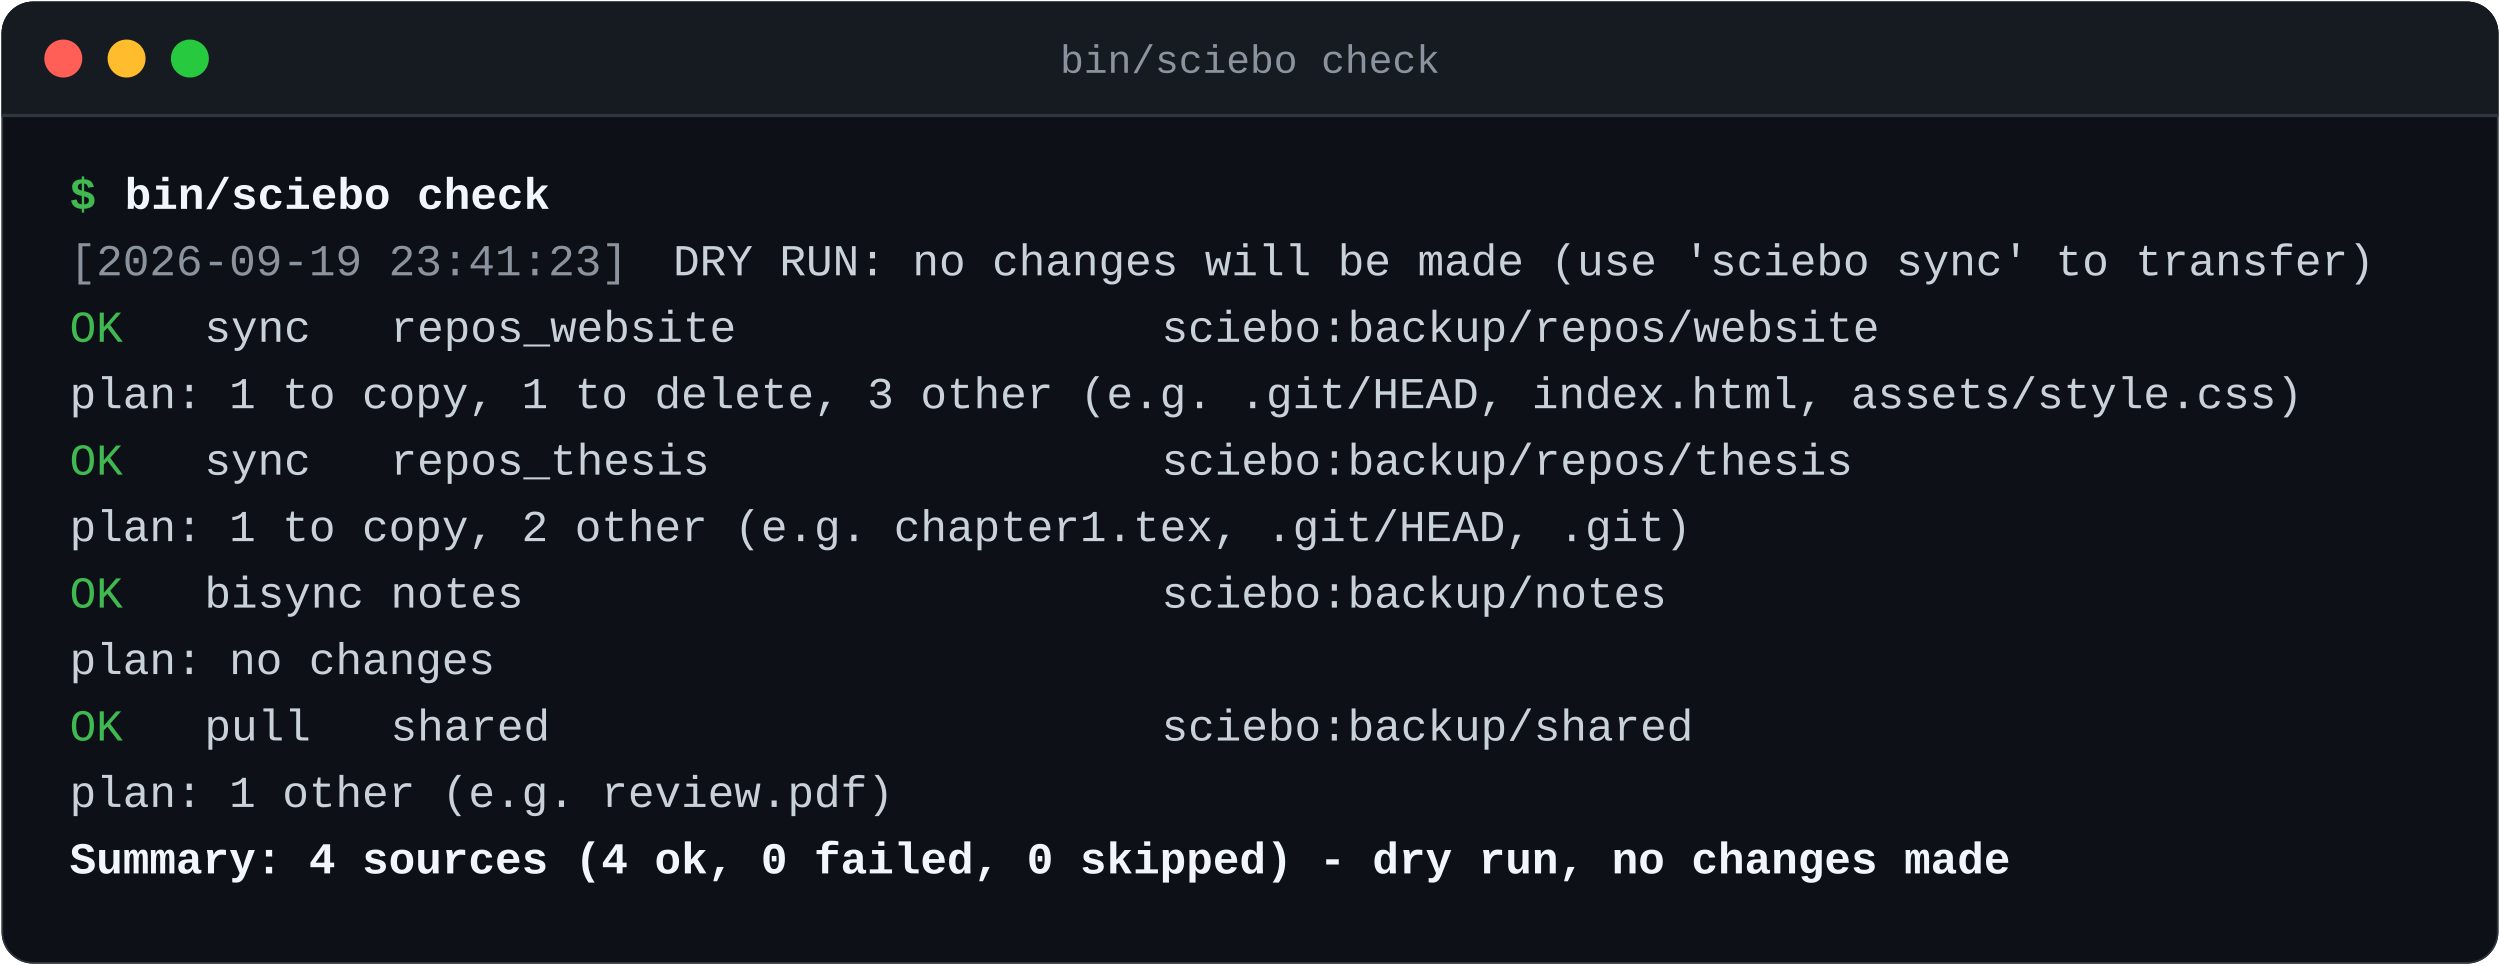
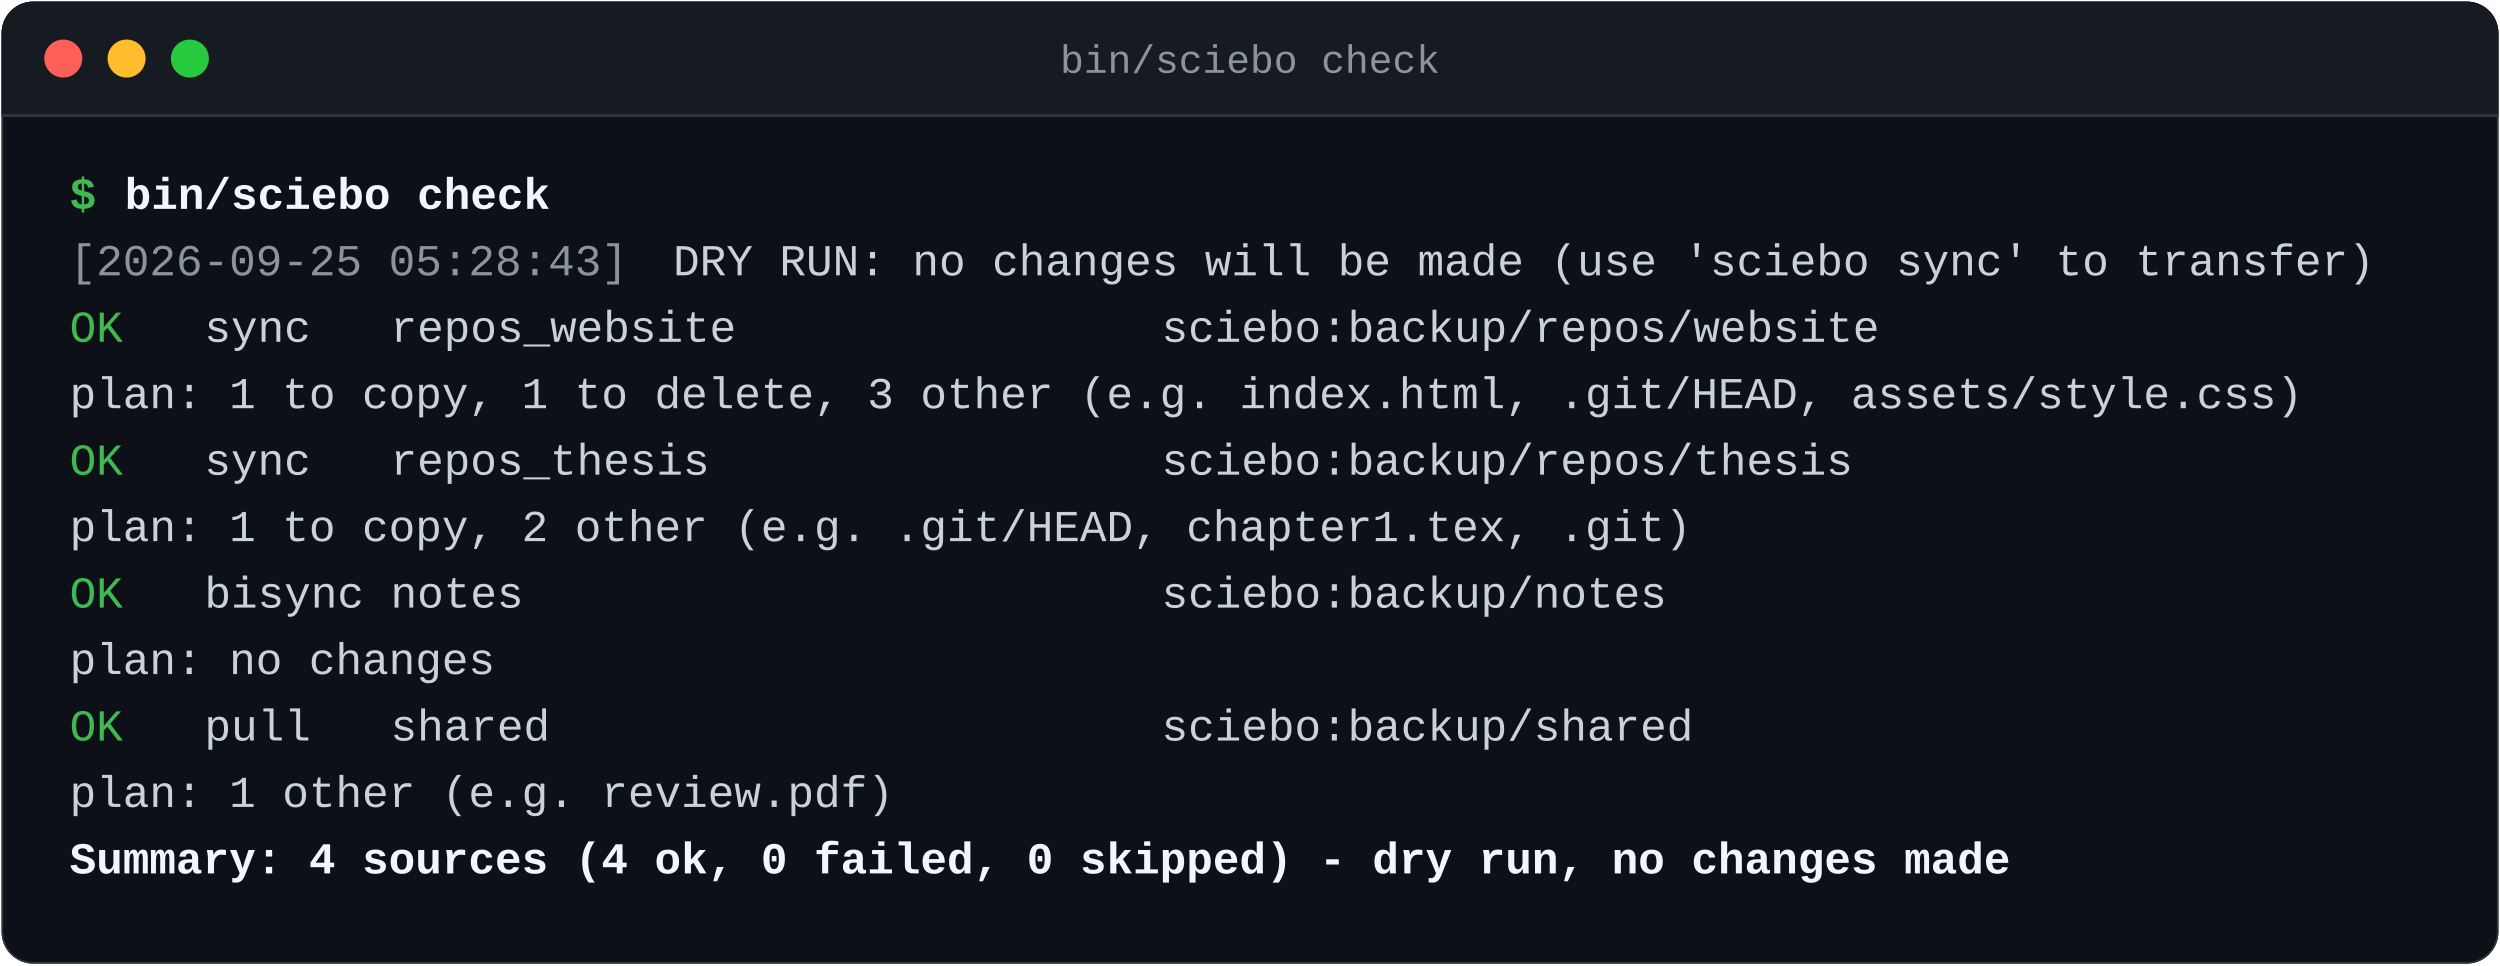
<svg xmlns="http://www.w3.org/2000/svg" width="790" height="305" viewBox="0 0 790 305" role="img" aria-label="bin/sciebo check">
  <defs>
    <clipPath id="win">
      <rect x="0.5" y="0.5" width="789" height="304" rx="10" />
    </clipPath>
  </defs>
  <g clip-path="url(#win)">
    <rect x="0.5" y="0.5" width="789" height="304" rx="10" fill="#0d1117" stroke="#30363d" />
    <rect x="0.5" y="0.5" width="789" height="36" fill="#161b22" />
    <line x1="0.5" y1="36.5" x2="789.5" y2="36.5" stroke="#30363d" />
    <circle cx="20.0" cy="18.5" r="6" fill="#ff5f56" />
    <circle cx="40.0" cy="18.5" r="6" fill="#ffbd2e" />
    <circle cx="60.0" cy="18.5" r="6" fill="#27c93f" />
    <text x="395.0" y="23" text-anchor="middle" font-family="ui-monospace, SFMono-Regular, Menlo, Consolas, Liberation Mono, monospace" font-size="12.5" fill="#8b949e">bin/sciebo check</text>
    <text x="22.0" y="66.0" font-family="ui-monospace, SFMono-Regular, Menlo, Consolas, Liberation Mono, monospace" font-size="14.0" fill="#3fb950" font-weight="600" xml:space="preserve">$ </text>
    <text x="39.4" y="66.0" font-family="ui-monospace, SFMono-Regular, Menlo, Consolas, Liberation Mono, monospace" font-size="14.0" fill="#f0f6fc" font-weight="600" xml:space="preserve">bin/sciebo check</text>
-     <text x="22.0" y="87.0" font-family="ui-monospace, SFMono-Regular, Menlo, Consolas, Liberation Mono, monospace" font-size="14.0" fill="#8b949e" xml:space="preserve">[2026-09-19 23:41:23]</text>
+     <text x="22.0" y="87.0" font-family="ui-monospace, SFMono-Regular, Menlo, Consolas, Liberation Mono, monospace" font-size="14.0" fill="#8b949e" xml:space="preserve">[2026-09-25 05:28:43]</text>
    <text x="204.3" y="87.0" font-family="ui-monospace, SFMono-Regular, Menlo, Consolas, Liberation Mono, monospace" font-size="14.0" fill="#c9d1d9" xml:space="preserve"> DRY RUN: no changes will be made (use 'sciebo sync' to transfer)</text>
    <text x="22.0" y="108.0" font-family="ui-monospace, SFMono-Regular, Menlo, Consolas, Liberation Mono, monospace" font-size="14.0" fill="#3fb950" xml:space="preserve">OK</text>
    <text x="39.4" y="108.0" font-family="ui-monospace, SFMono-Regular, Menlo, Consolas, Liberation Mono, monospace" font-size="14.0" fill="#c9d1d9" xml:space="preserve">   sync   repos_website                sciebo:backup/repos/website</text>
-     <text x="22.0" y="129.0" font-family="ui-monospace, SFMono-Regular, Menlo, Consolas, Liberation Mono, monospace" font-size="14.0" fill="#c9d1d9" xml:space="preserve">plan: 1 to copy, 1 to delete, 3 other (e.g. .git/HEAD, index.html, assets/style.css)</text>
+     <text x="22.0" y="129.0" font-family="ui-monospace, SFMono-Regular, Menlo, Consolas, Liberation Mono, monospace" font-size="14.0" fill="#c9d1d9" xml:space="preserve">plan: 1 to copy, 1 to delete, 3 other (e.g. index.html, .git/HEAD, assets/style.css)</text>
    <text x="22.0" y="150.0" font-family="ui-monospace, SFMono-Regular, Menlo, Consolas, Liberation Mono, monospace" font-size="14.0" fill="#3fb950" xml:space="preserve">OK</text>
    <text x="39.4" y="150.0" font-family="ui-monospace, SFMono-Regular, Menlo, Consolas, Liberation Mono, monospace" font-size="14.0" fill="#c9d1d9" xml:space="preserve">   sync   repos_thesis                 sciebo:backup/repos/thesis</text>
-     <text x="22.0" y="171.0" font-family="ui-monospace, SFMono-Regular, Menlo, Consolas, Liberation Mono, monospace" font-size="14.0" fill="#c9d1d9" xml:space="preserve">plan: 1 to copy, 2 other (e.g. chapter1.tex, .git/HEAD, .git)</text>
+     <text x="22.0" y="171.0" font-family="ui-monospace, SFMono-Regular, Menlo, Consolas, Liberation Mono, monospace" font-size="14.0" fill="#c9d1d9" xml:space="preserve">plan: 1 to copy, 2 other (e.g. .git/HEAD, chapter1.tex, .git)</text>
    <text x="22.0" y="192.0" font-family="ui-monospace, SFMono-Regular, Menlo, Consolas, Liberation Mono, monospace" font-size="14.0" fill="#3fb950" xml:space="preserve">OK</text>
    <text x="39.4" y="192.0" font-family="ui-monospace, SFMono-Regular, Menlo, Consolas, Liberation Mono, monospace" font-size="14.0" fill="#c9d1d9" xml:space="preserve">   bisync notes                        sciebo:backup/notes</text>
    <text x="22.0" y="213.0" font-family="ui-monospace, SFMono-Regular, Menlo, Consolas, Liberation Mono, monospace" font-size="14.0" fill="#c9d1d9" xml:space="preserve">plan: no changes</text>
    <text x="22.0" y="234.0" font-family="ui-monospace, SFMono-Regular, Menlo, Consolas, Liberation Mono, monospace" font-size="14.0" fill="#3fb950" xml:space="preserve">OK</text>
    <text x="39.4" y="234.0" font-family="ui-monospace, SFMono-Regular, Menlo, Consolas, Liberation Mono, monospace" font-size="14.0" fill="#c9d1d9" xml:space="preserve">   pull   shared                       sciebo:backup/shared</text>
    <text x="22.0" y="255.0" font-family="ui-monospace, SFMono-Regular, Menlo, Consolas, Liberation Mono, monospace" font-size="14.0" fill="#c9d1d9" xml:space="preserve">plan: 1 other (e.g. review.pdf)</text>
    <text x="22.0" y="276.0" font-family="ui-monospace, SFMono-Regular, Menlo, Consolas, Liberation Mono, monospace" font-size="14.0" fill="#f0f6fc" font-weight="600" xml:space="preserve">Summary: 4 sources (4 ok, 0 failed, 0 skipped) - dry run, no changes made</text>
  </g>
</svg>
